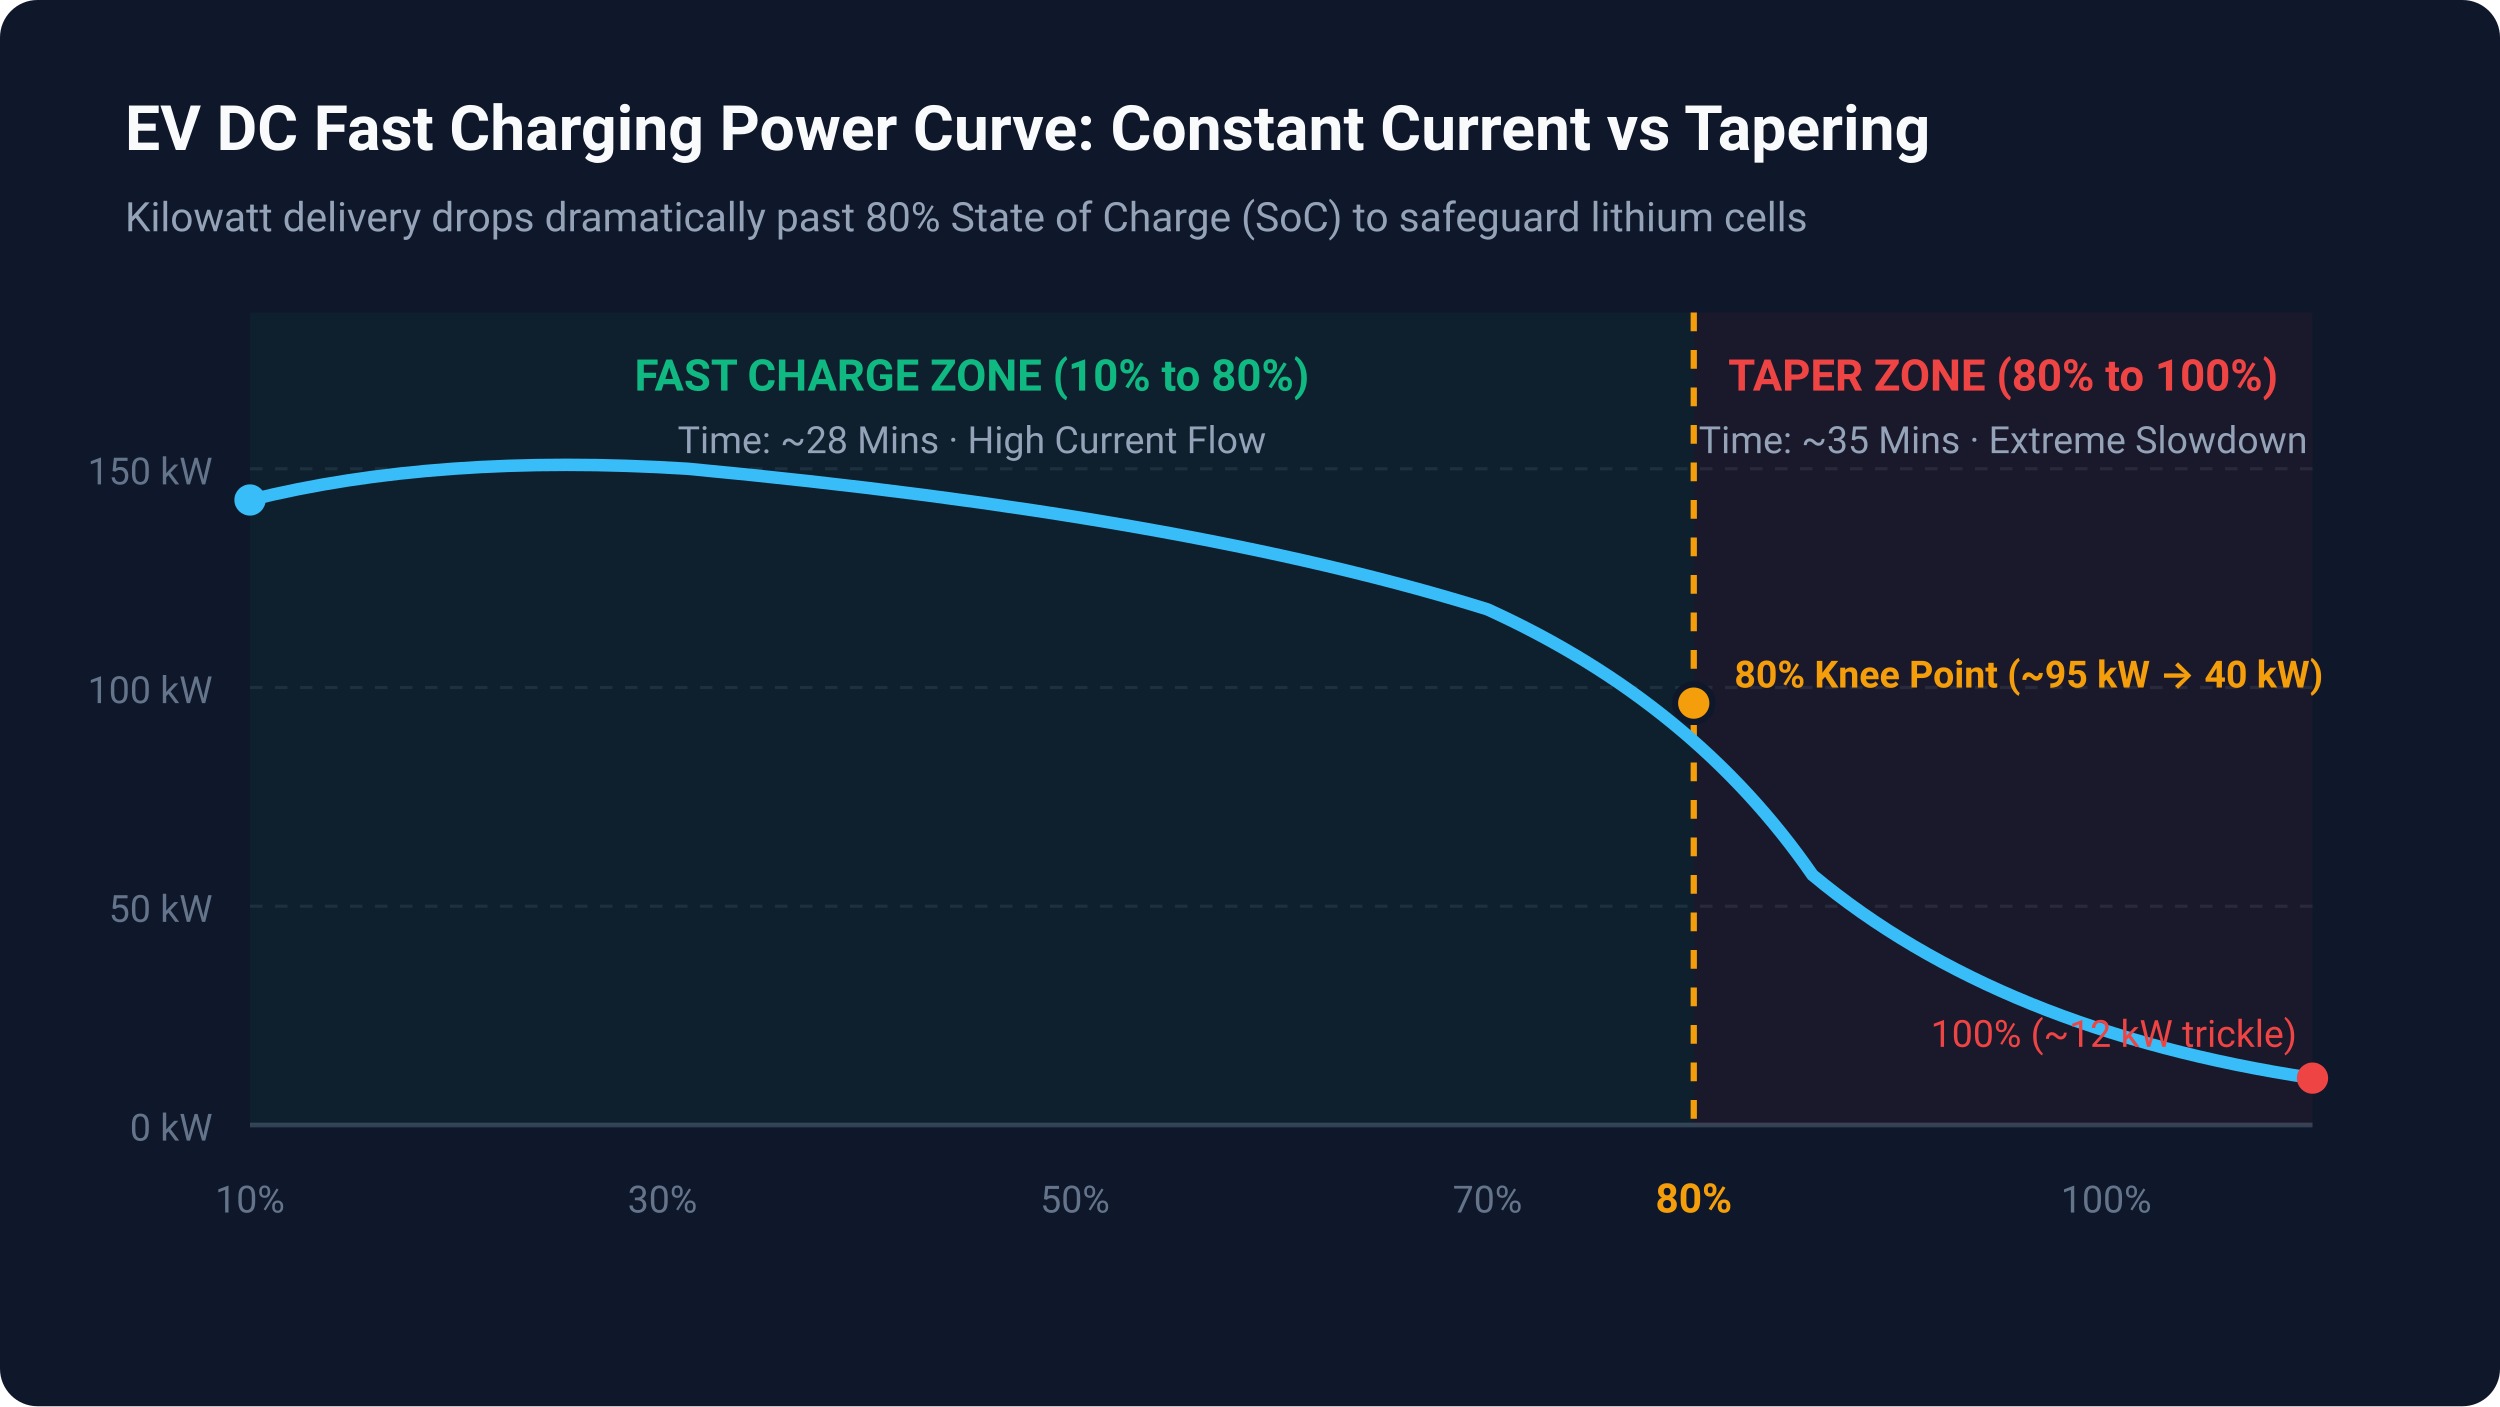
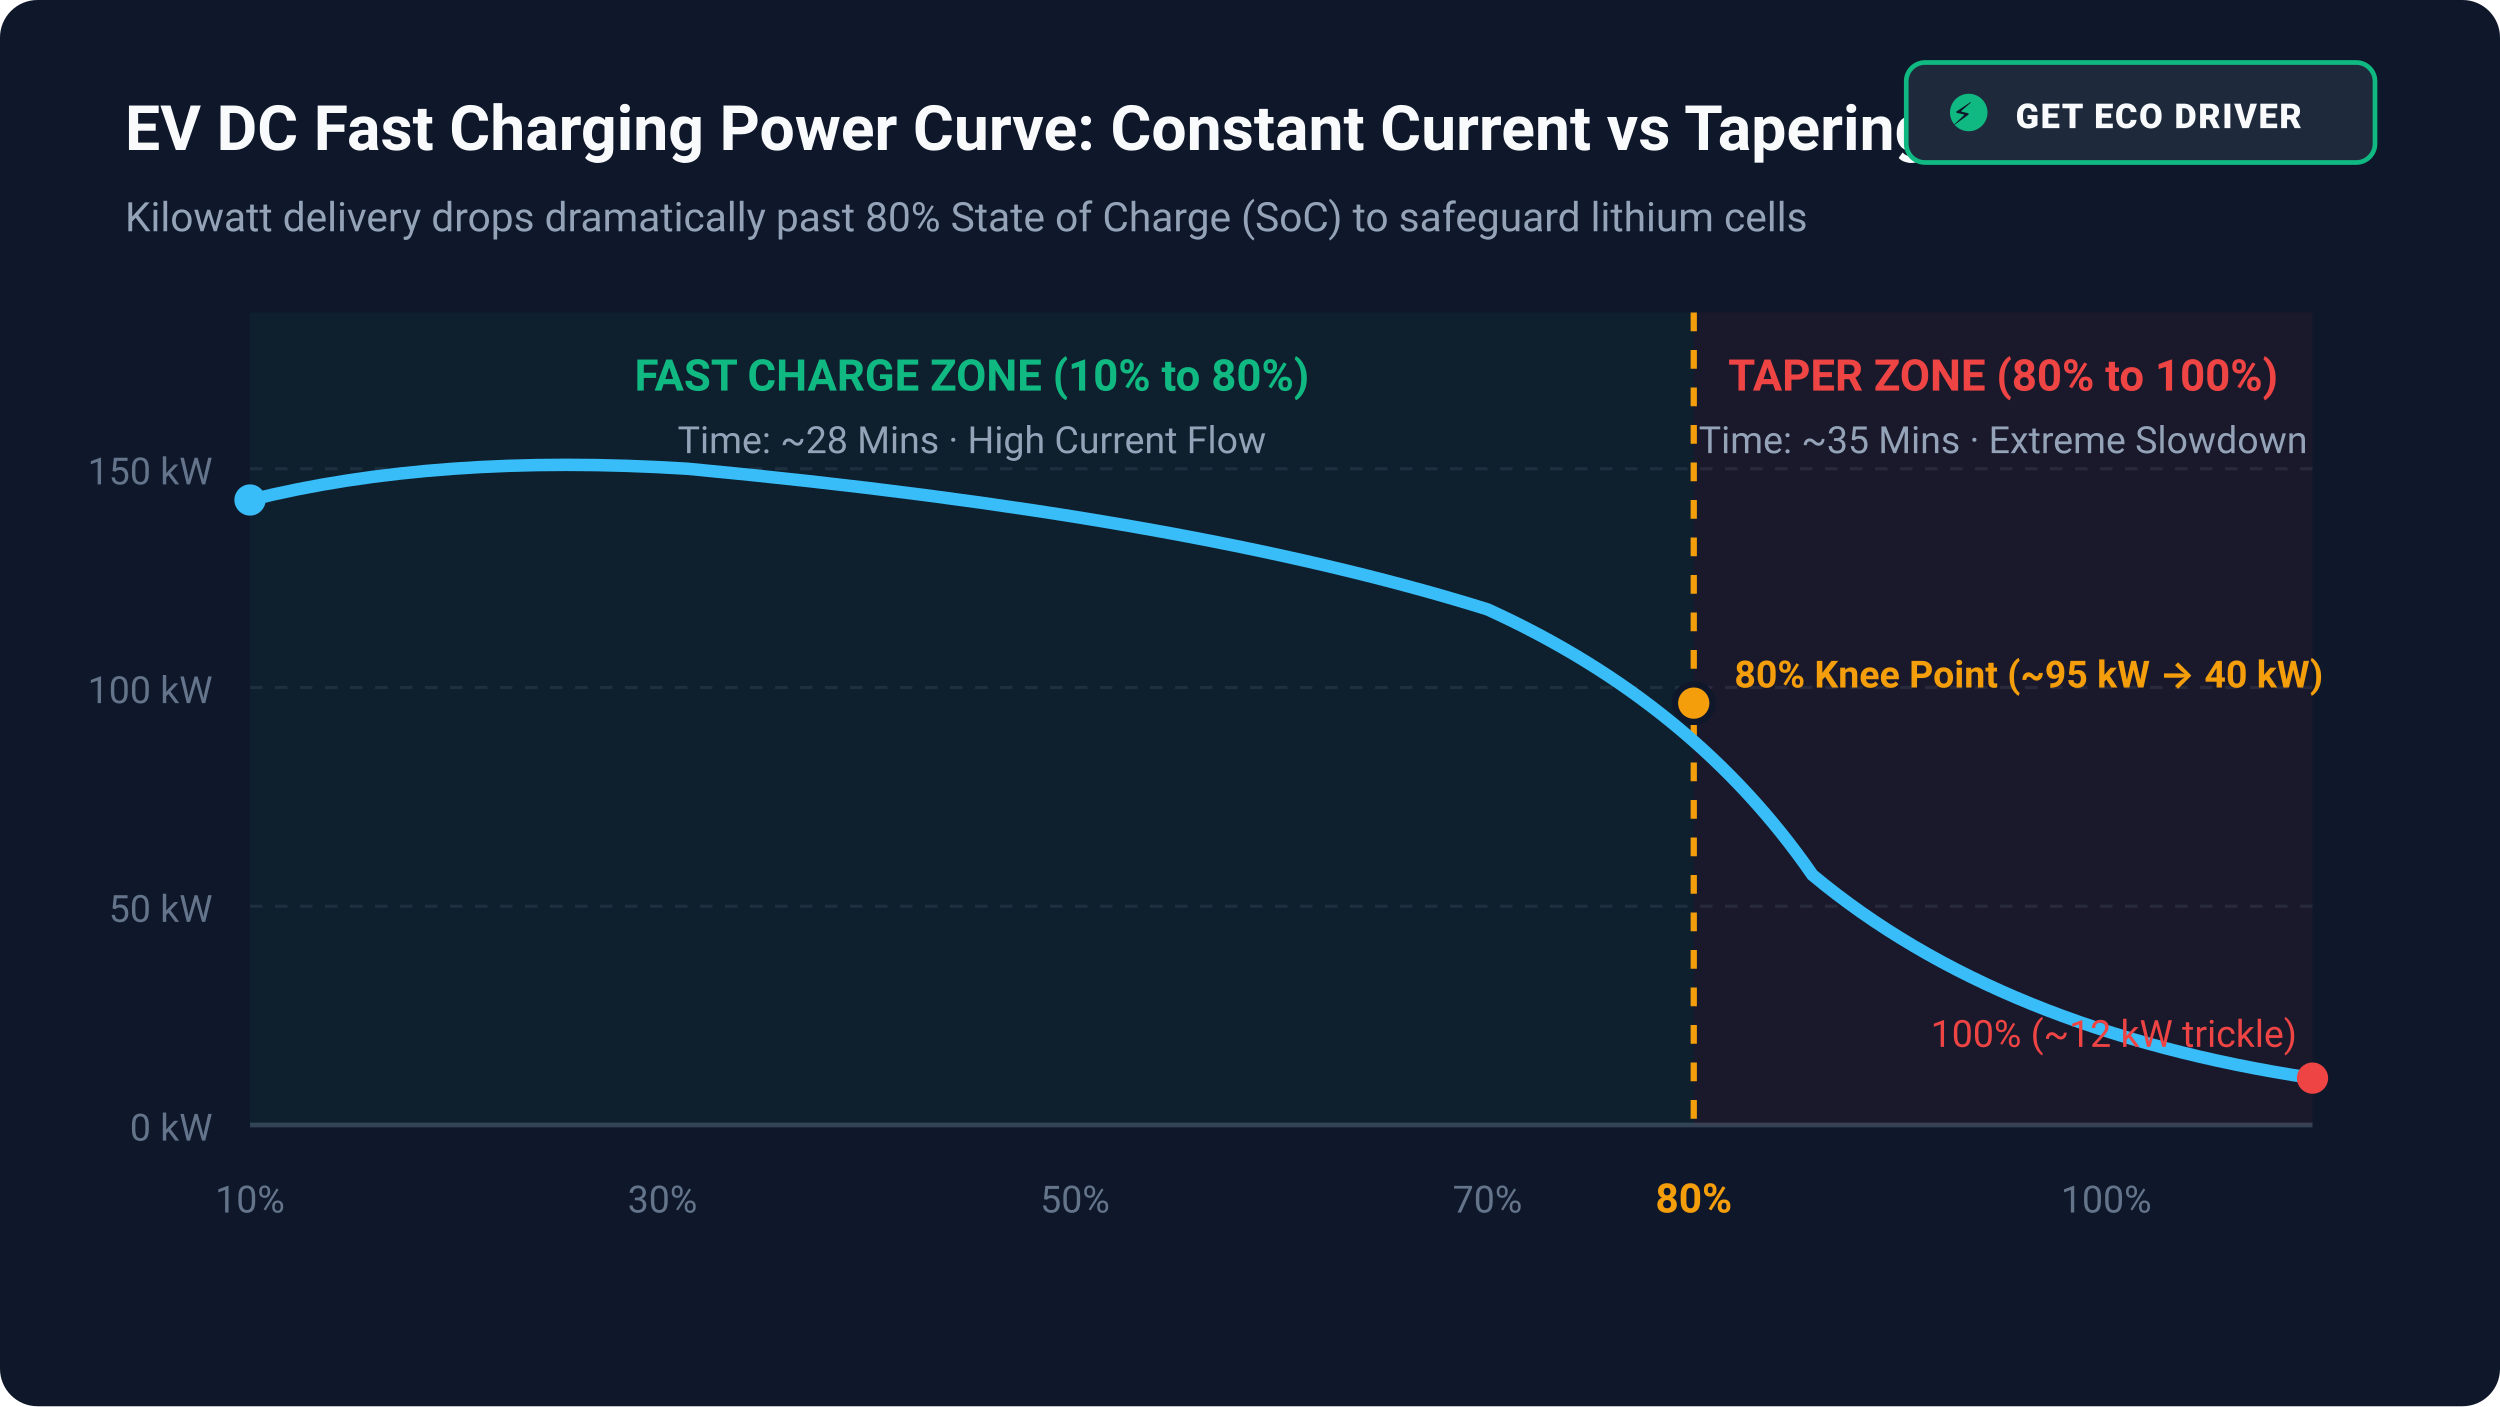
<svg xmlns="http://www.w3.org/2000/svg" viewBox="0 0 800 450" width="100%" height="auto" style="background:#0F172A; font-family:-apple-system,BlinkMacSystemFont,Segoe UI,Roboto,sans-serif; border-radius:12px;">
  <defs>
    <linearGradient id="fastGrad" x1="0" y1="0" x2="0" y2="1">
      <stop offset="0%" stop-color="#10B981" stop-opacity="0.8" />
      <stop offset="100%" stop-color="#10B981" stop-opacity="0.05" />
    </linearGradient>
    <linearGradient id="taperGrad" x1="0" y1="0" x2="0" y2="1">
      <stop offset="0%" stop-color="#EF4444" stop-opacity="0.8" />
      <stop offset="100%" stop-color="#EF4444" stop-opacity="0.05" />
    </linearGradient>
  </defs>
  <rect width="800" height="450" fill="#0F172A" rx="12" />
  <text x="40" y="48" fill="#F8FAFC" font-size="20" font-weight="700">EV DC Fast Charging Power Curve: Constant Current vs Tapering</text>
  <text x="40" y="74" fill="#94A3B8" font-size="13">Kilowatt delivery drops dramatically past 80% State of Charge (SoC) to safeguard lithium cells</text>
  <line x1="80" y1="360" x2="740" y2="360" stroke="#334155" stroke-width="1.5" />
  <line x1="80" y1="290" x2="740" y2="290" stroke="#1E293B" stroke-dasharray="4" />
  <line x1="80" y1="220" x2="740" y2="220" stroke="#1E293B" stroke-dasharray="4" />
  <line x1="80" y1="150" x2="740" y2="150" stroke="#1E293B" stroke-dasharray="4" />
  <text x="68" y="365" fill="#64748B" font-size="12" text-anchor="end">0 kW</text>
  <text x="68" y="295" fill="#64748B" font-size="12" text-anchor="end">50 kW</text>
  <text x="68" y="225" fill="#64748B" font-size="12" text-anchor="end">100 kW</text>
  <text x="68" y="155" fill="#64748B" font-size="12" text-anchor="end">150 kW</text>
  <text x="80" y="388" fill="#64748B" font-size="12" text-anchor="middle">10%</text>
  <text x="212" y="388" fill="#64748B" font-size="12" text-anchor="middle">30%</text>
  <text x="344" y="388" fill="#64748B" font-size="12" text-anchor="middle">50%</text>
  <text x="476" y="388" fill="#64748B" font-size="12" text-anchor="middle">70%</text>
  <text x="542" y="388" fill="#F59E0B" font-size="13" font-weight="700" text-anchor="middle">80%</text>
  <text x="674" y="388" fill="#64748B" font-size="12" text-anchor="middle">100%</text>
  <rect x="80" y="100" width="462" height="260" fill="#10B981" fill-opacity="0.05" />
  <rect x="542" y="100" width="198" height="260" fill="#EF4444" fill-opacity="0.05" />
  <line x1="542" y1="100" x2="542" y2="360" stroke="#F59E0B" stroke-width="2" stroke-dasharray="6" />
  <text x="311" y="125" fill="#10B981" font-size="14" font-weight="700" text-anchor="middle">FAST CHARGE ZONE (10% to 80%)</text>
  <text x="311" y="145" fill="#94A3B8" font-size="12" text-anchor="middle">Time: ~28 Mins · High Current Flow</text>
  <text x="641" y="125" fill="#EF4444" font-size="14" font-weight="700" text-anchor="middle">TAPER ZONE (80% to 100%)</text>
  <text x="641" y="145" fill="#94A3B8" font-size="12" text-anchor="middle">Time: ~35 Mins · Extreme Slowdown</text>
  <path d="M 80 160 Q 140 145 220 150 Q 380 165 476 195 Q 542 225 580 280 Q 640 330 740 345" fill="none" stroke="#38BDF8" stroke-width="4" />
  <circle cx="80" cy="160" r="5" fill="#38BDF8" />
  <circle cx="542" cy="225" r="6" fill="#F59E0B" stroke="#0F172A" stroke-width="2" />
  <circle cx="740" cy="345" r="5" fill="#EF4444" />
  <text x="555" y="220" fill="#F59E0B" font-size="12" font-weight="700">80% Knee Point (~95 kW → 40 kW)</text>
  <text x="735" y="335" fill="#EF4444" font-size="12" text-anchor="end">100% (~12 kW trickle)</text>
+   <g transform="translate(610, 20)">
+     <rect width="150" height="32" rx="6" fill="#1E293B" stroke="#10B981" stroke-width="1.5" />
+     <circle cx="20" cy="16" r="6" fill="#10B981" />
+     <text x="18" y="20" fill="#0F172A" font-size="10" font-weight="900" text-anchor="middle">⚡</text>
+     <text x="35" y="21" fill="#F8FAFC" font-size="11" font-weight="800" letter-spacing="0.5">GET ECO DRIVER</text>
+   </g>
</svg>
